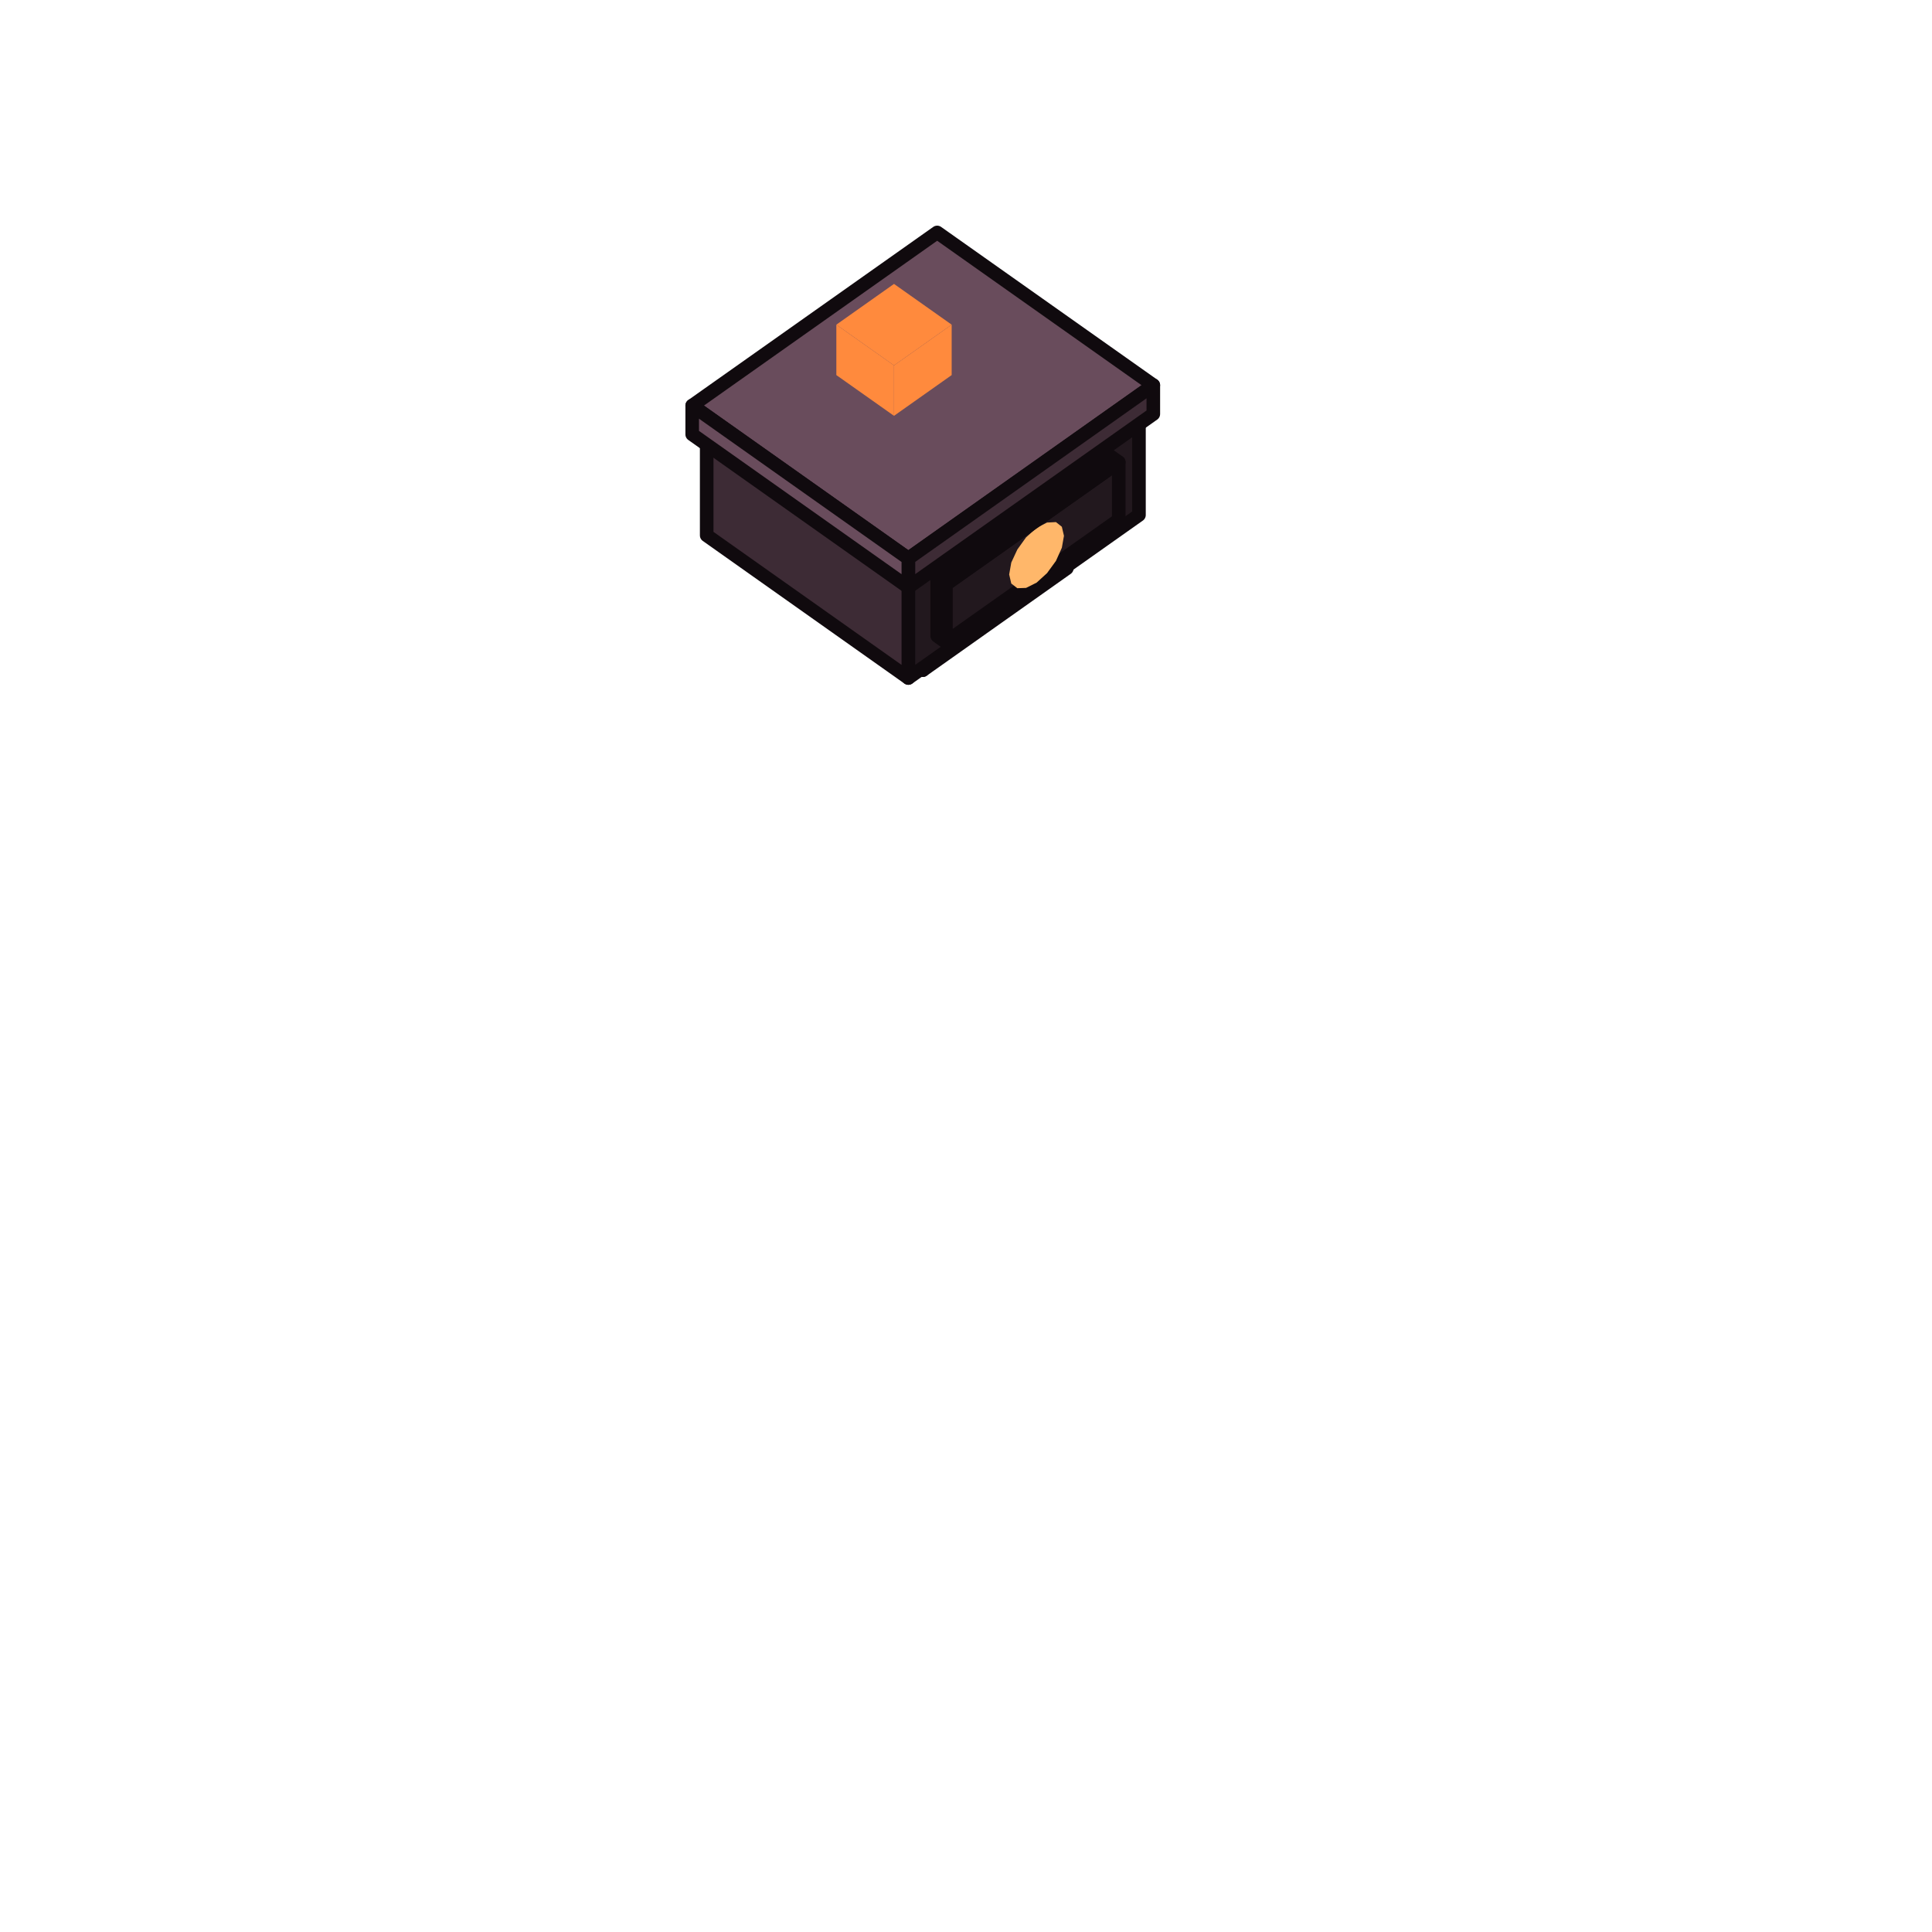
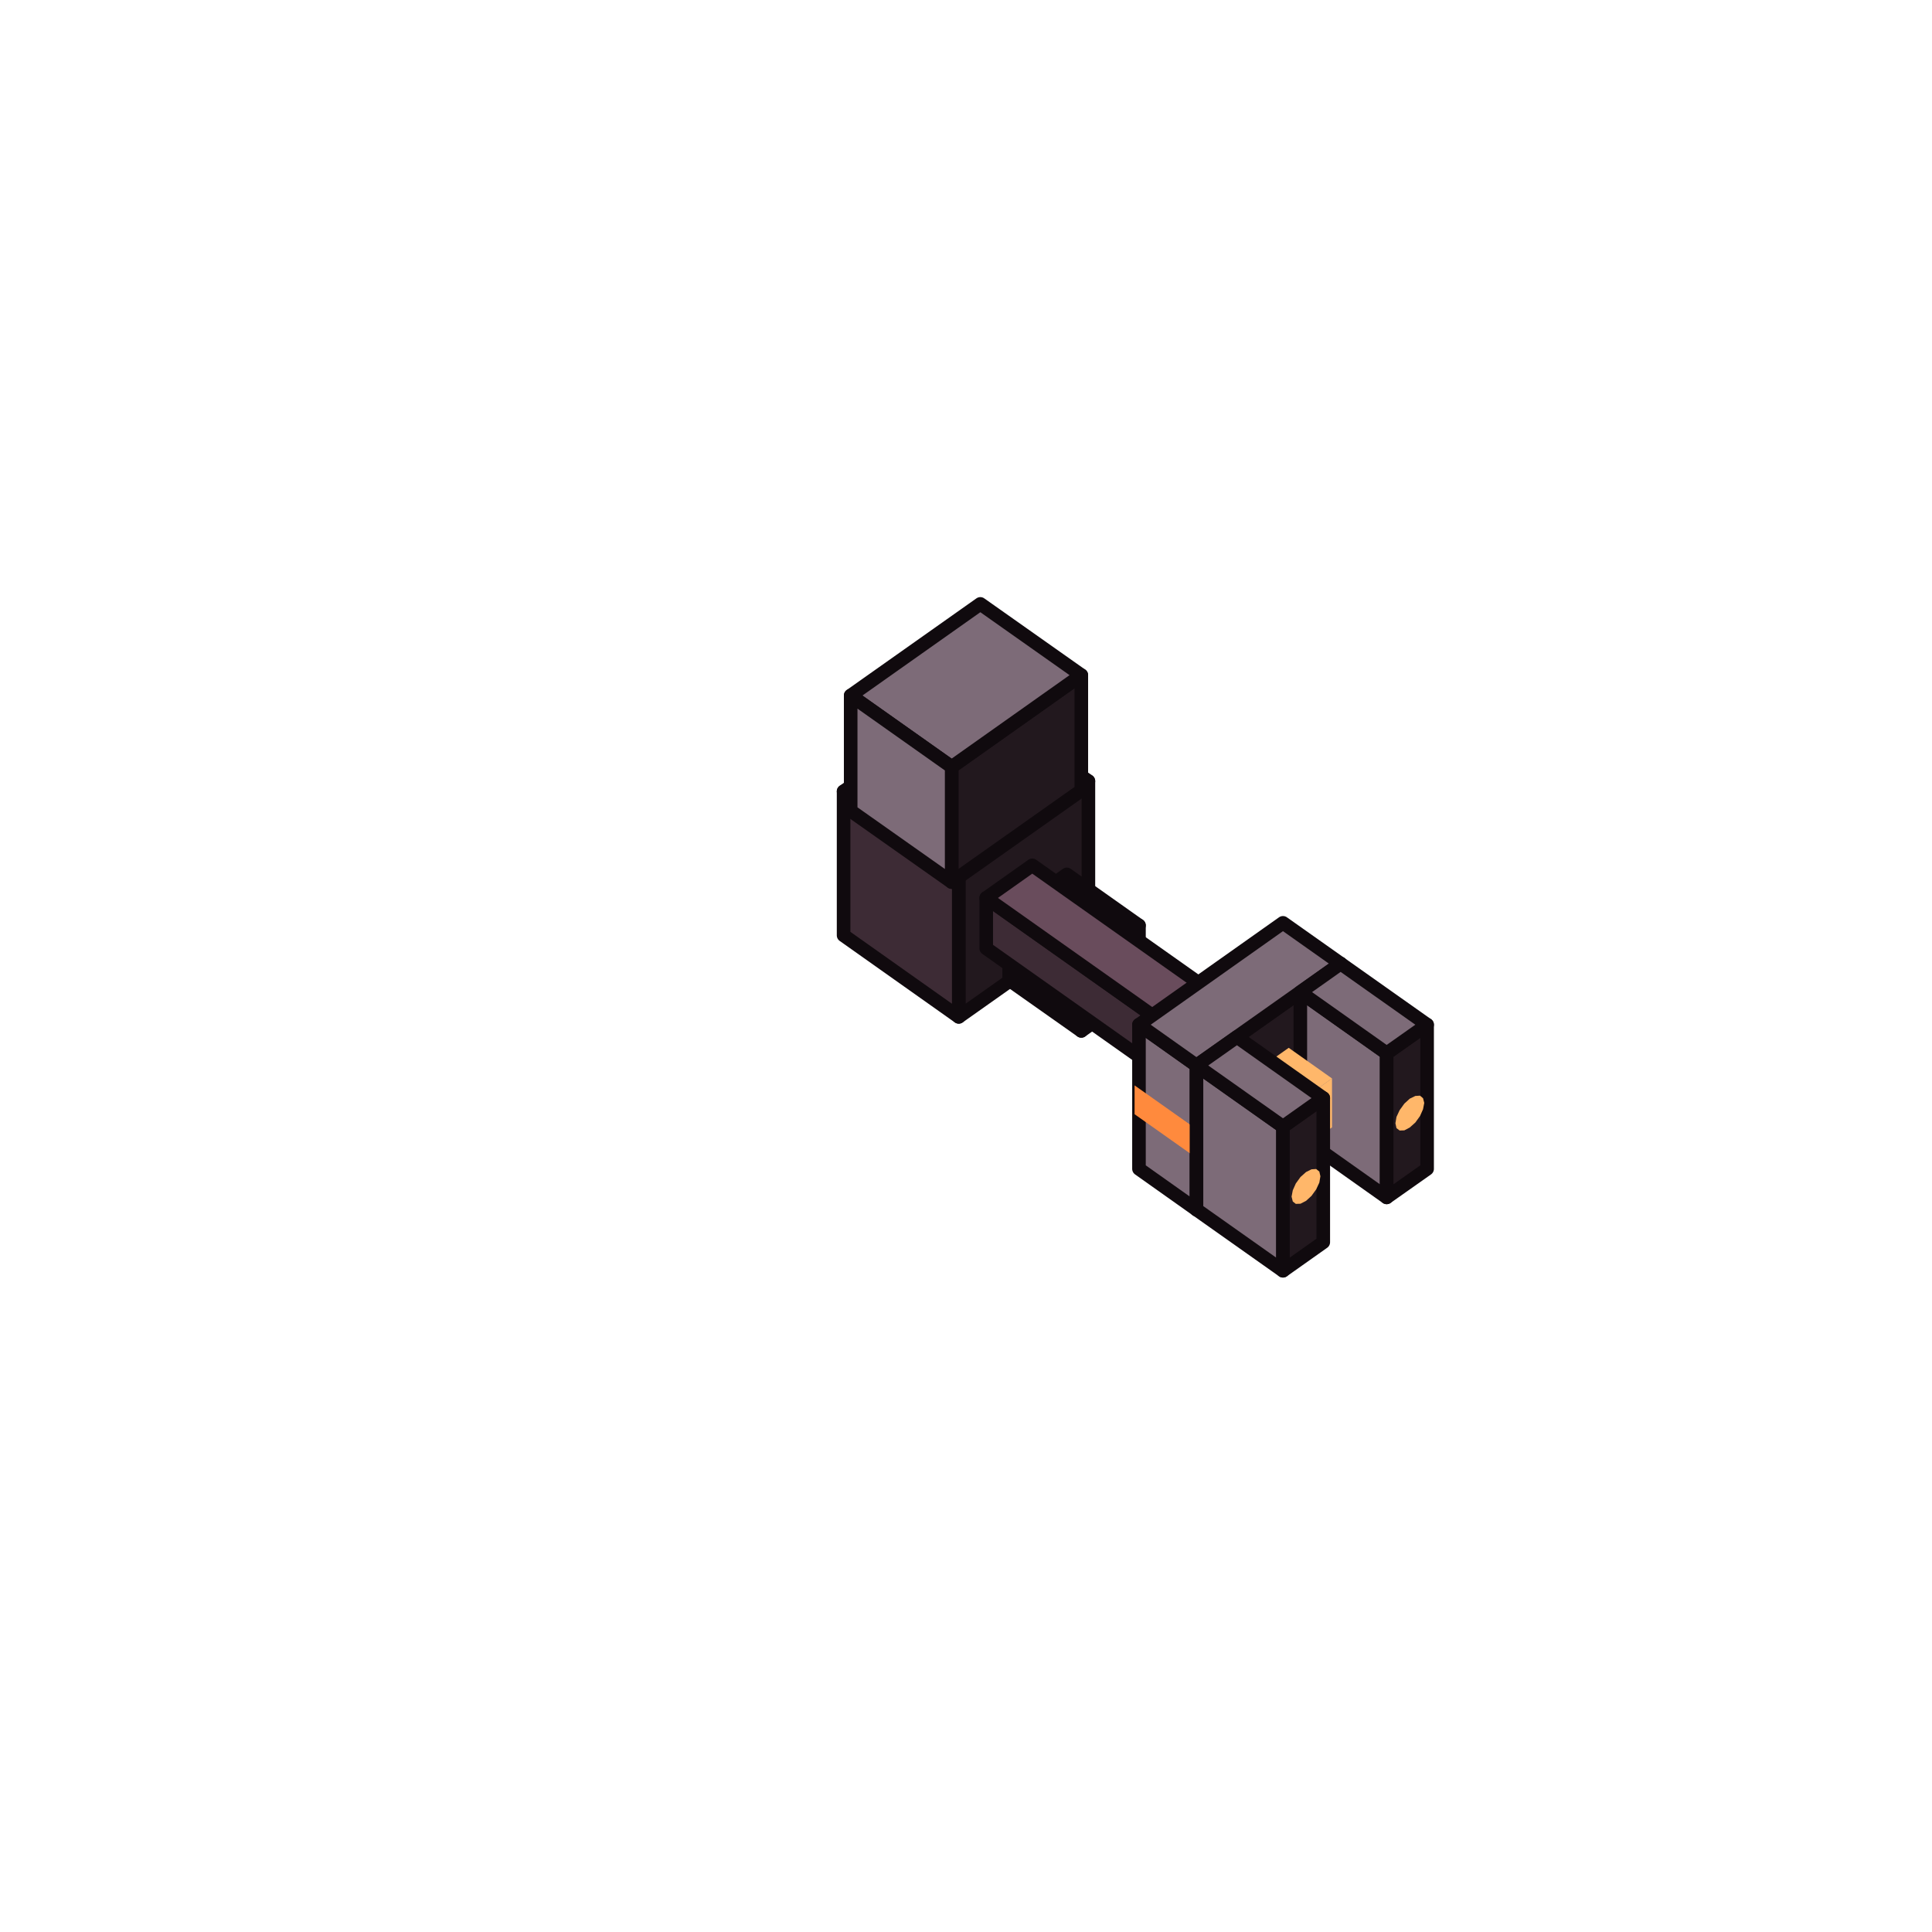
<svg xmlns="http://www.w3.org/2000/svg" viewBox="0 0 128 128" width="128" height="128" data-part-id="eq_drone_pod" data-type="equipment" data-direction="east">
  <g stroke="#100a0e" stroke-width="0.9" stroke-linejoin="round">
-     <path d="M51.59 34.79 L61.14 41.54 L70.68 34.79 L61.14 28.04 Z" fill="#7d6b78" />
-     <path d="M61.14 44.4 L70.68 37.65 L70.68 34.79 L61.14 41.54 Z" fill="#22181e" />
-     <path d="M51.59 37.65 L61.14 44.4 L61.14 41.54 L51.59 34.79 Z" fill="#7d6b78" />
-     <path d="M46.82 28.78 L60.18 38.23 L75.46 27.43 L62.09 17.98 Z" fill="#694c5c" />
-     <path d="M45.86 26.87 L60.18 37.0 L76.41 25.52 L62.09 15.4 Z" fill="#694c5c" />
-     <path d="M60.18 44.92 L75.46 34.12 L75.46 27.43 L60.18 38.23 Z" fill="#22181e" />
-     <path d="M55.41 21.51 L59.23 24.21 L63.05 21.51 L59.23 18.81 Z" fill="#ff8a3d" stroke="none" />
-     <path d="M59.23 27.55 L63.05 24.85 L63.05 21.51 L59.23 24.21 Z" fill="#ff8a3d" stroke="none" />
-     <path d="M55.41 24.85 L59.23 27.55 L59.23 24.21 L55.41 21.51 Z" fill="#ff8a3d" stroke="none" />
-     <path d="M62.66 42.54 L74.12 34.44 L74.12 30.62 L62.66 38.72 Z" fill="#22181e" />
-     <path d="M70.49 35.5 L70.35 34.9 L69.96 34.59 L69.37 34.62 L68.68 34.97 L67.98 35.6 L67.4 36.41 L67.0 37.27 L66.86 38.06 L67.0 38.66 L67.4 38.97 L67.98 38.95 L68.68 38.6 L69.37 37.97 L69.96 37.16 L70.35 36.29 Z" fill="#ffb76a" stroke="none" />
-     <path d="M46.82 35.47 L60.18 44.92 L60.18 38.23 L46.82 28.78 Z" fill="#3d2b35" />
-     <path d="M62.09 38.31 L62.66 38.72 L74.12 30.62 L73.55 30.21 Z" fill="#3d2b35" />
-     <path d="M60.18 38.91 L76.41 27.43 L76.41 25.52 L60.18 37.0 Z" fill="#3d2b35" />
-     <path d="M45.86 28.78 L60.18 38.91 L60.18 37.0 L45.86 26.87 Z" fill="#694c5c" />
-     <path d="M62.09 42.13 L62.66 42.54 L62.66 38.72 L62.09 38.31 Z" fill="#22181e" />
+     <path d="M63.52 67.37 L72.11 61.3 L72.11 51.75 L63.52 57.83 Z" fill="#22181e" />
+     <path d="M55.89 61.97 L63.52 67.37 L63.52 57.83 L55.89 52.43 Z" fill="#3d2b35" />
+     <path d="M55.89 52.43 L63.52 57.83 L72.11 51.75 L64.48 46.35 Z" fill="#694c5c" />
+     <path d="M66.86 64.93 L71.64 68.3 L71.64 64.01 L66.86 60.63 Z" fill="#22181e" />
+     <path d="M66.86 60.63 L71.64 64.01 L75.46 61.31 L70.68 57.93 Z" fill="#3d2b35" />
+     <path d="M71.64 68.3 L75.46 65.6 L75.46 61.31 L71.64 64.01 Z" fill="#22181e" />
+     <path d="M65.34 62.83 L78.7 72.28 L78.7 68.94 L65.34 59.49 Z" fill="#3d2b35" />
+     <path d="M65.34 59.49 L78.7 68.94 L81.76 66.78 L68.39 57.33 Z" fill="#694c5c" />
+     <path d="M63.05 58.44 L71.64 52.37 L71.64 44.73 L63.05 50.81 Z" fill="#22181e" />
+     <path d="M56.36 46.08 L63.05 50.81 L71.64 44.73 L64.95 40.01 Z" fill="#7d6b78" />
+     <path d="M56.36 53.72 L63.05 58.44 L63.05 50.81 L56.36 46.08 Z" fill="#7d6b78" />
+     <path d="M78.7 72.28 L81.76 70.12 L81.76 66.78 L78.7 68.94 Z" fill="#22181e" />
+     <path d="M75.17 71.91 L78.99 74.61 L89.11 67.46 L85.29 64.76 Z" fill="#ff8a3d" stroke="none" />
+     <path d="M79.27 80.14 L88.82 73.39 L88.82 63.84 L79.27 70.59 Z" fill="#22181e" />
+     <path d="M78.99 76.52 L89.11 69.37 L89.11 67.46 L78.99 74.61 Z" fill="#ff8a3d" stroke="none" />
+     <path d="M86.15 75.28 L91.87 79.33 L91.87 69.78 L86.15 65.73 Z" fill="#7d6b78" />
+     <path d="M91.87 79.33 L94.55 77.44 L94.55 67.89 L91.87 69.78 Z" fill="#22181e" />
+     <path d="M94.36 73.07 L94.28 72.76 L94.08 72.59 L93.77 72.61 L93.4 72.79 L93.04 73.12 L92.73 73.55 L92.52 74.0 L92.45 74.42 L92.52 74.74 L92.73 74.9 L93.04 74.89 L93.4 74.7 L93.77 74.37 L94.08 73.94 L94.28 73.49 Z" fill="#ffb76a" stroke="none" />
+     <path d="M82.71 74.56 L85.57 76.58 L85.57 73.34 L82.71 71.31 Z" fill="#ffb76a" stroke="none" />
+     <path d="M75.46 77.44 L79.27 80.14 L79.27 70.59 L75.46 67.89 Z" fill="#7d6b78" />
+     <path d="M75.46 67.89 L79.27 70.59 L88.82 63.84 L85.0 61.14 Z" fill="#7d6b78" />
+     <path d="M85.57 76.58 L88.25 74.69 L88.25 71.45 L85.57 73.34 Z" fill="#ffb76a" stroke="none" />
+     <path d="M82.71 71.31 L85.57 73.34 L88.25 71.45 L85.38 69.42 Z" fill="#ffb76a" stroke="none" />
+     <path d="M75.17 73.82 L78.99 76.52 L78.99 74.61 L75.17 71.91 Z" fill="#ff8a3d" stroke="none" />
+     <path d="M86.15 65.73 L91.87 69.78 L94.55 67.89 L88.82 63.84 Z" fill="#7d6b78" />
+     <path d="M79.27 80.14 L85.0 84.19 L85.0 74.64 L79.27 70.59 Z" fill="#7d6b78" />
+     <path d="M85.0 84.19 L87.67 82.3 L87.67 72.75 L85.0 74.64 Z" fill="#22181e" />
+     <path d="M87.48 77.93 L87.41 77.62 L87.2 77.45 L86.89 77.47 L86.53 77.65 L86.16 77.98 L85.85 78.41 L85.65 78.86 L85.57 79.28 L85.65 79.6 L85.85 79.76 L86.16 79.75 L86.53 79.56 L86.89 79.23 L87.2 78.8 L87.41 78.35 Z" fill="#ffb76a" stroke="none" />
+     <path d="M79.27 70.59 L85.0 74.64 L87.67 72.75 L81.95 68.7 Z" fill="#7d6b78" />
  </g>
</svg>
